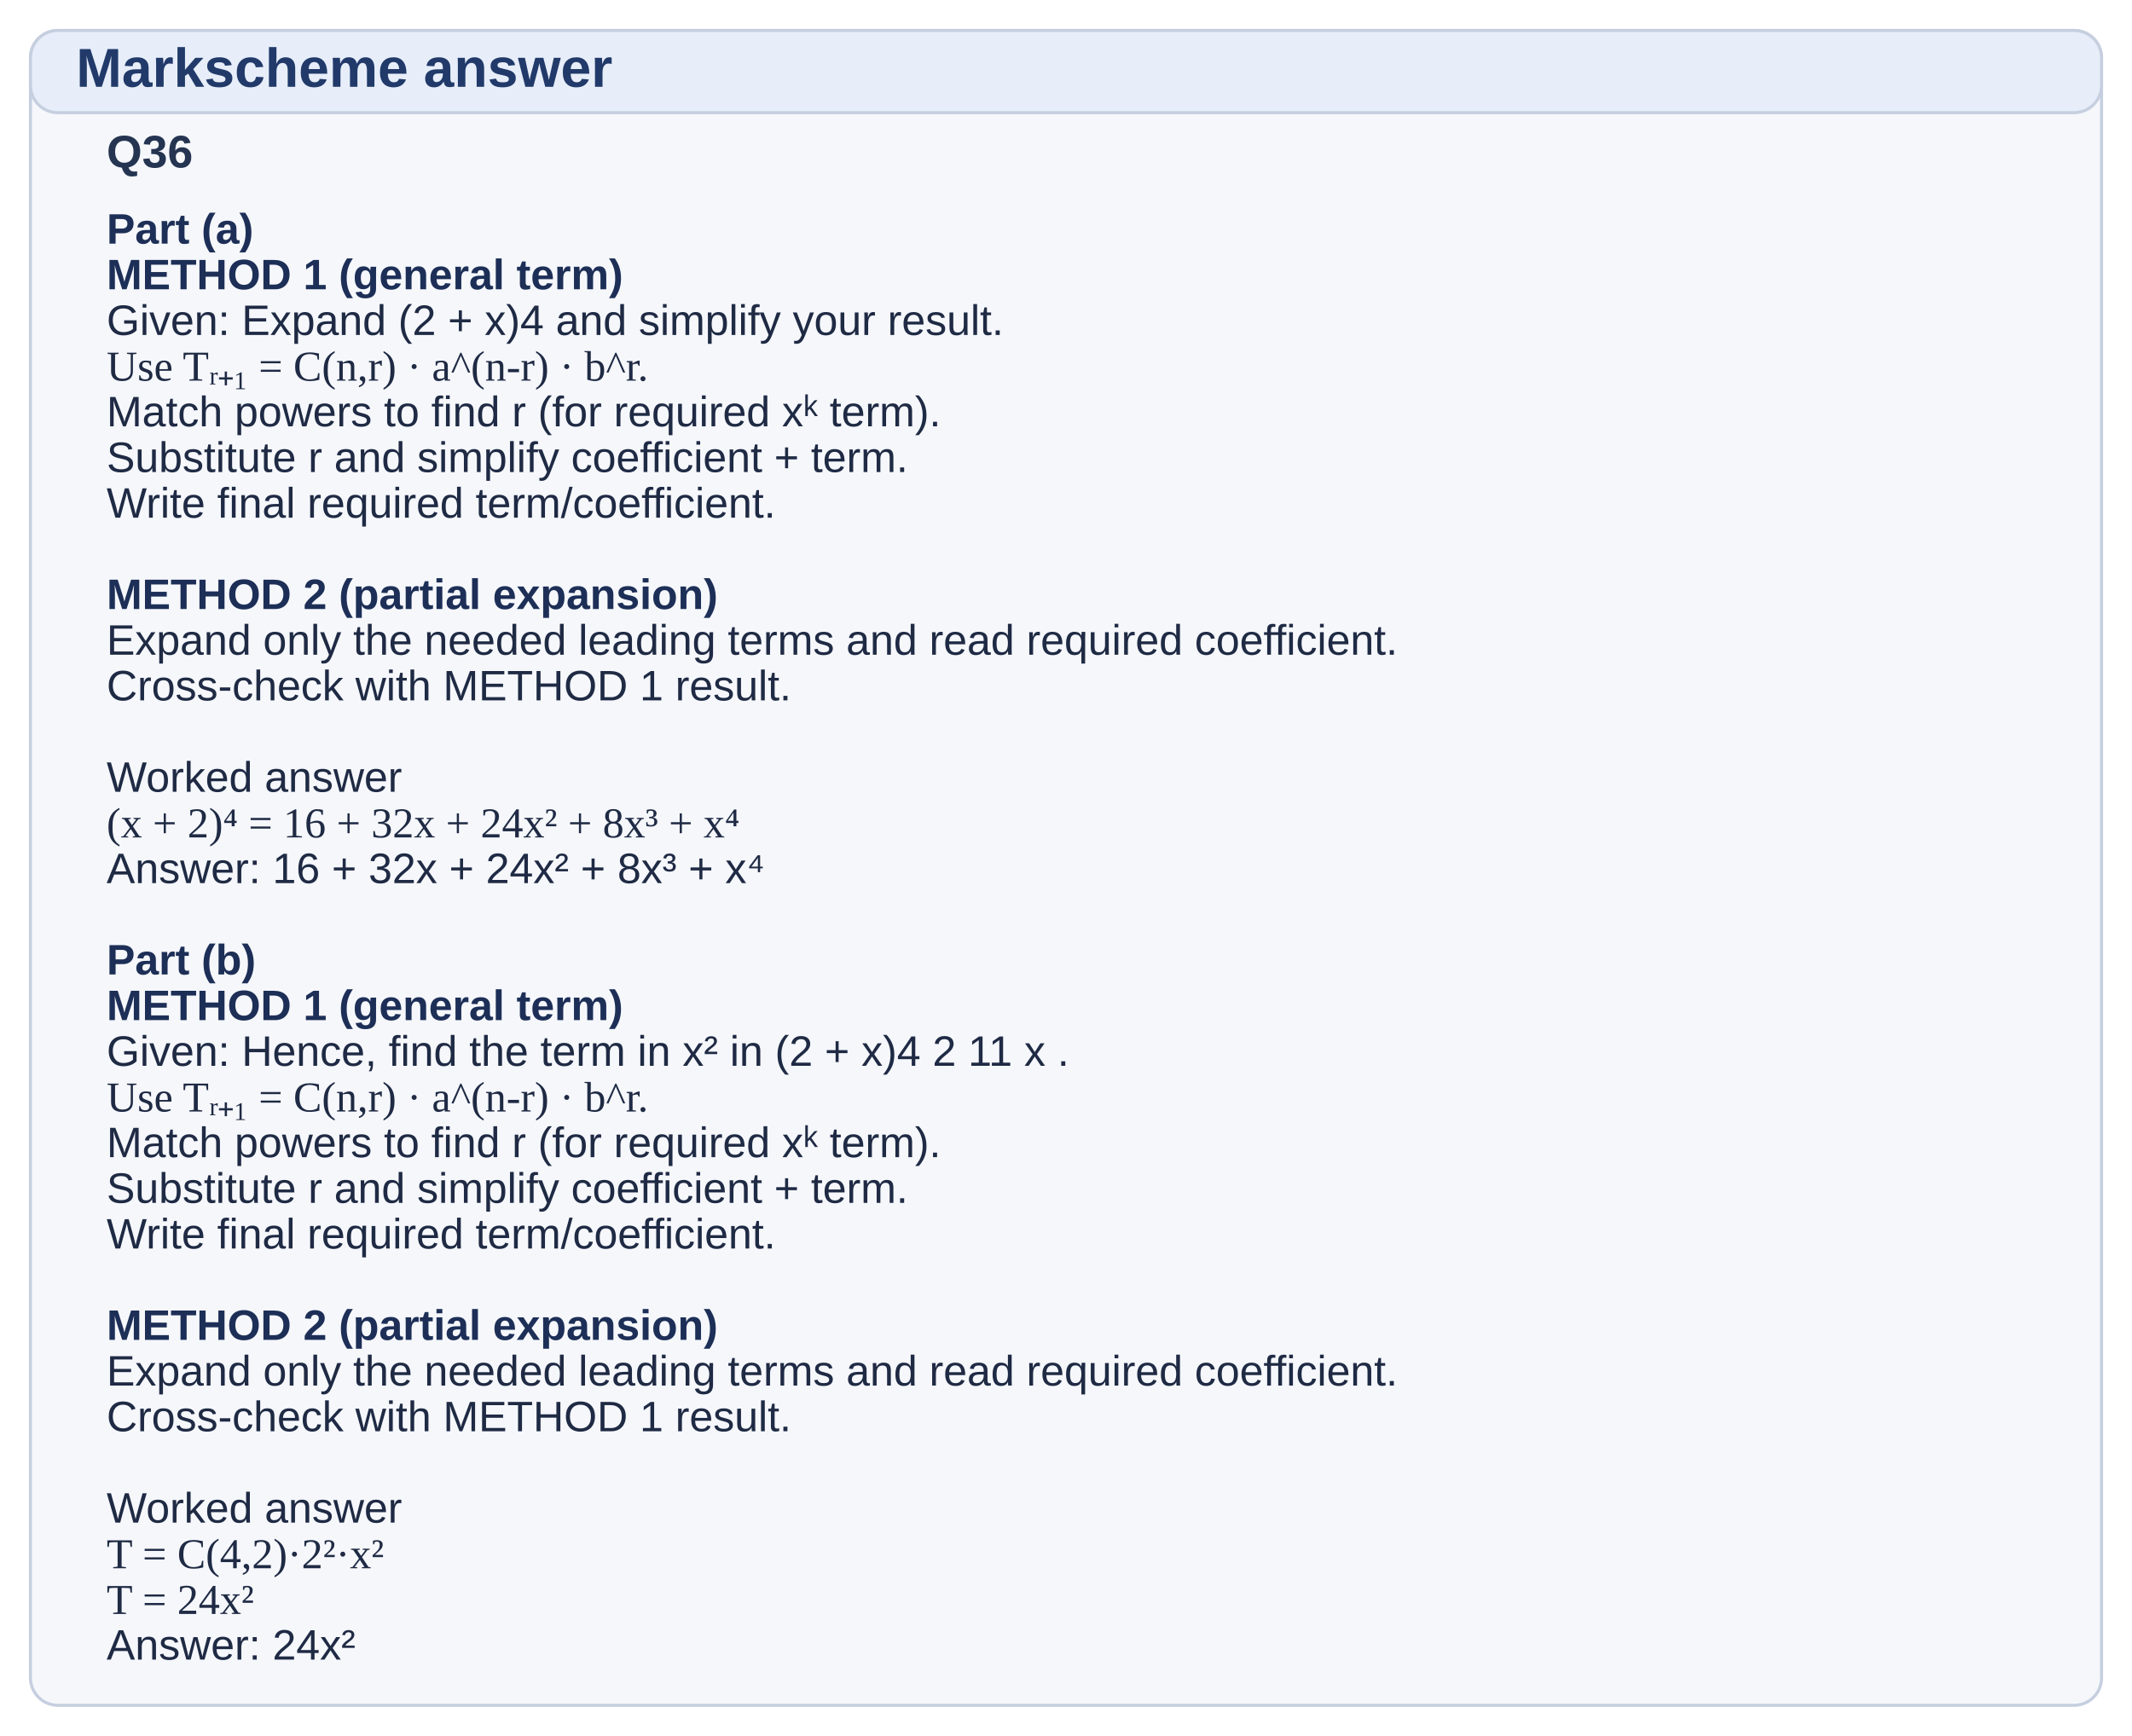
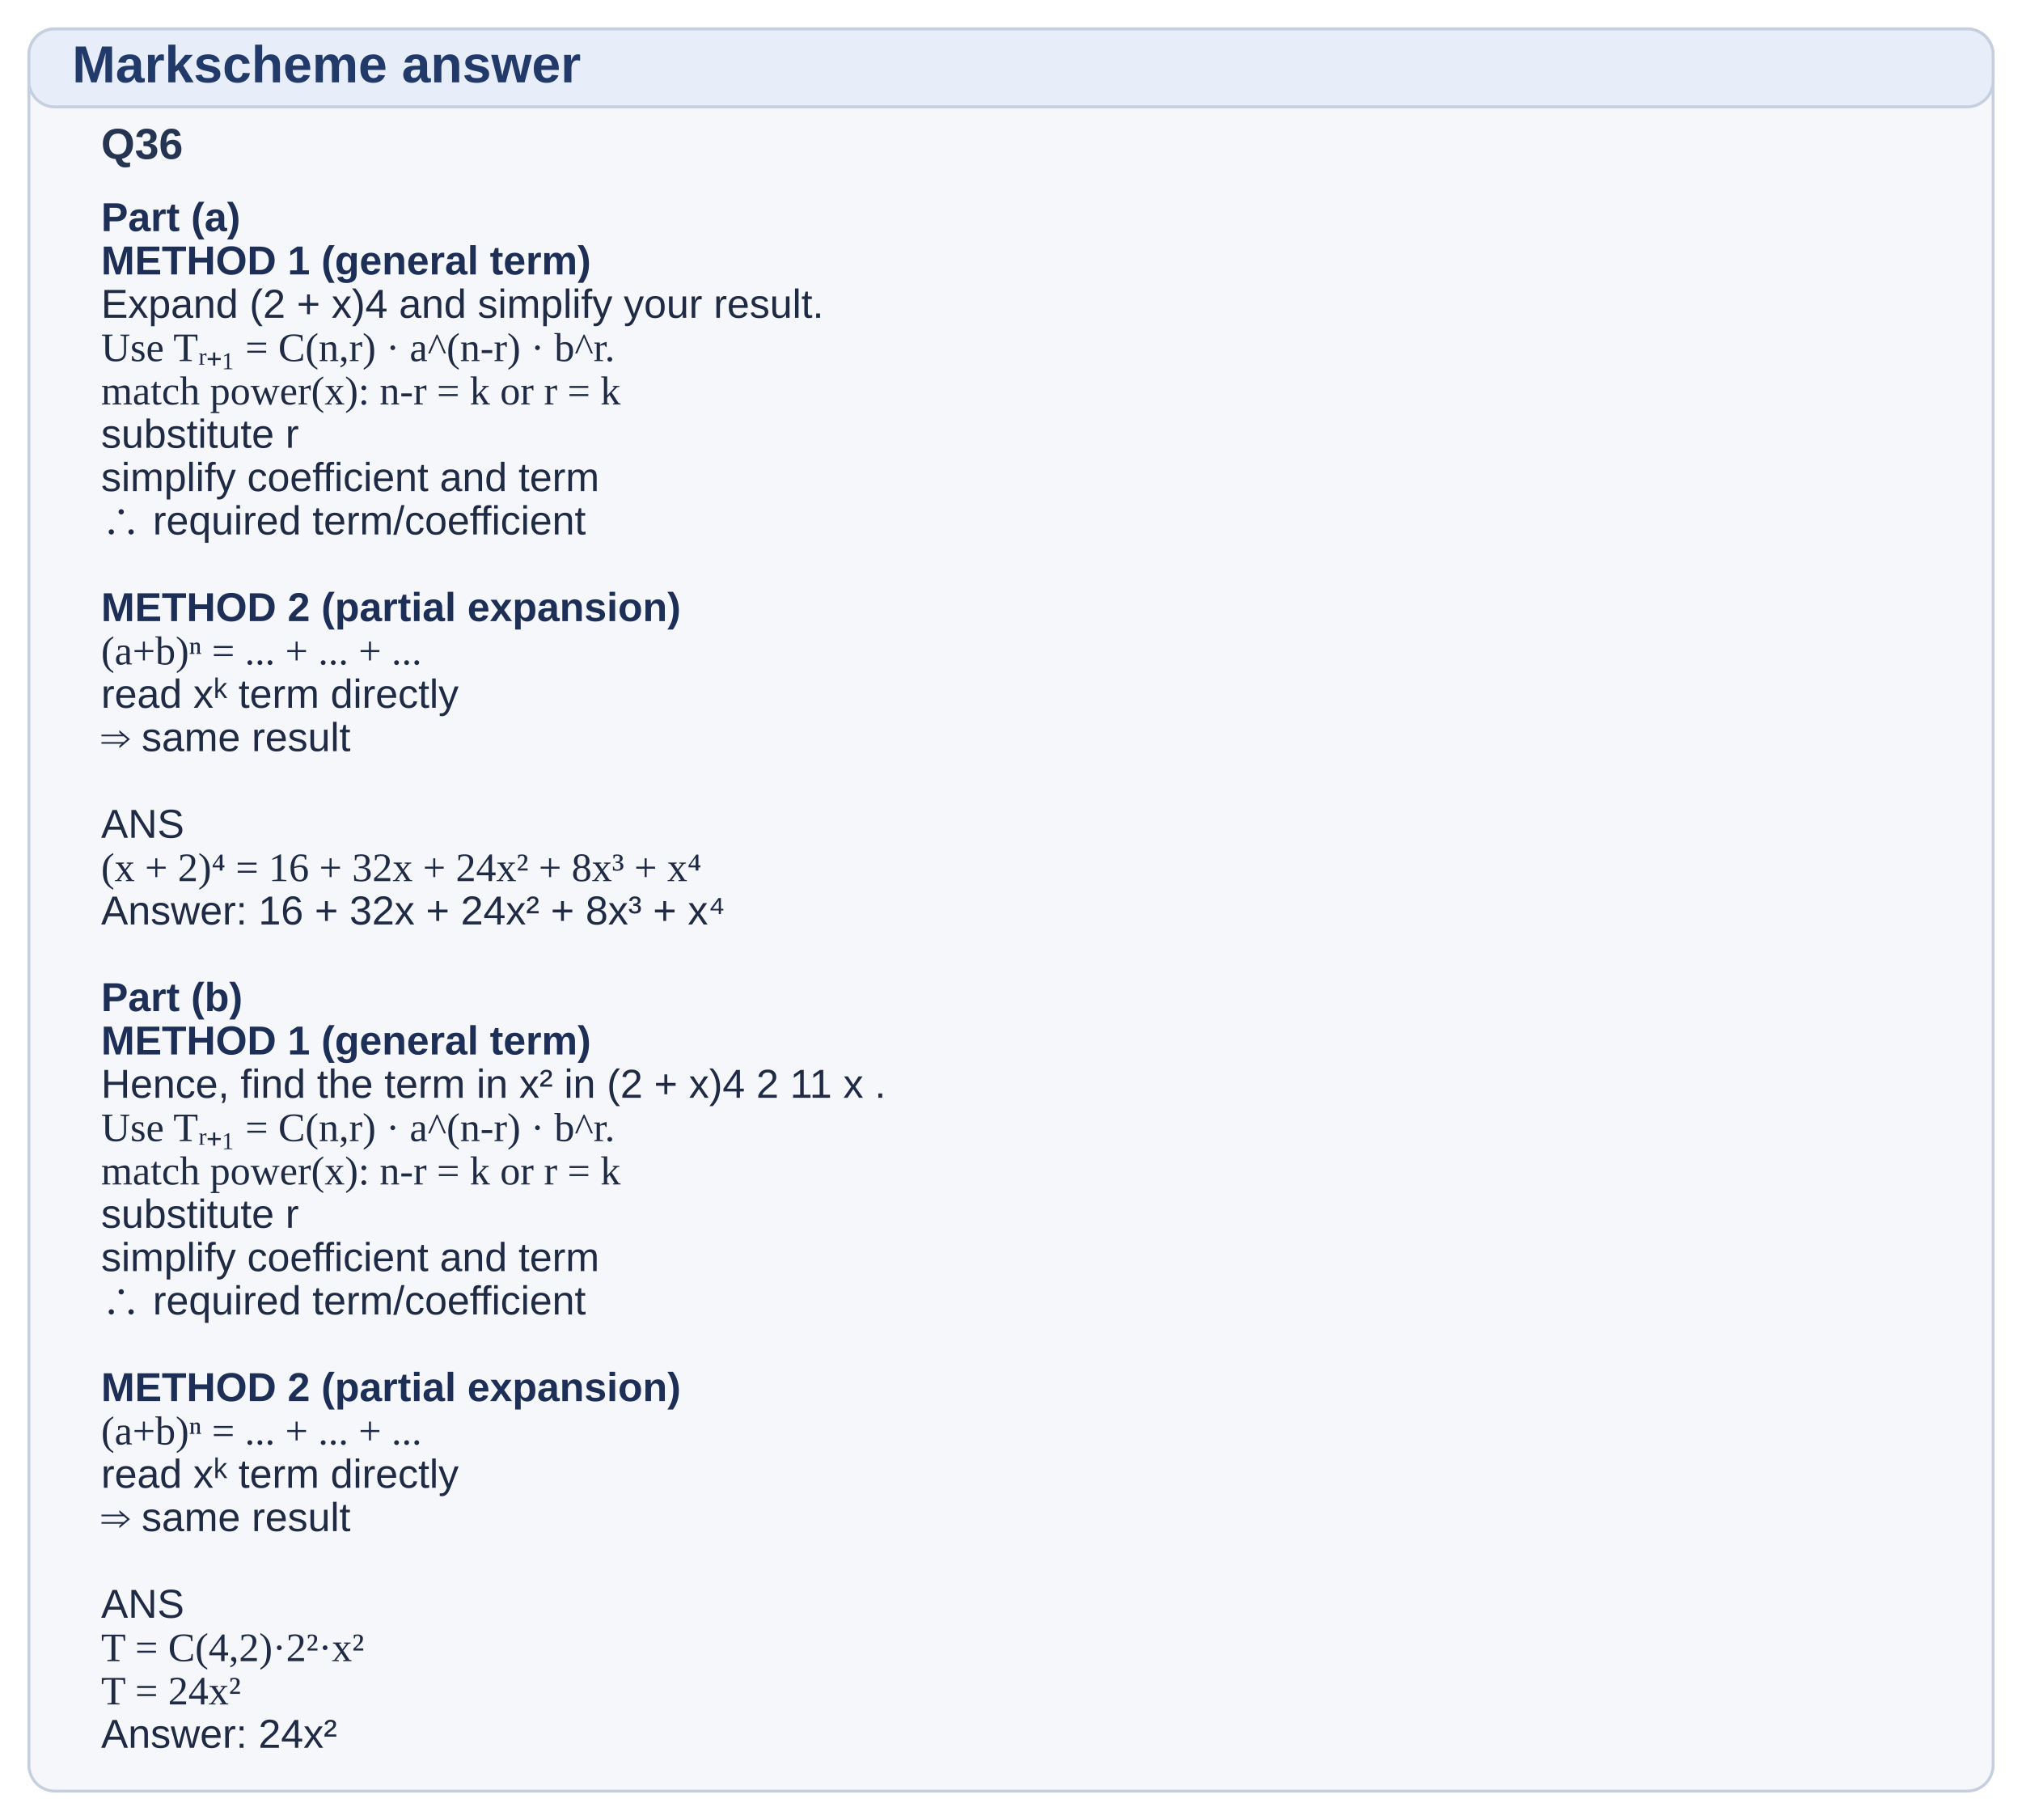
- <svg xmlns="http://www.w3.org/2000/svg" width="1400" height="1140" viewBox="0 0 1400 1140">
-   <rect x="20" y="20" width="1360" height="1100" rx="18" ry="18" fill="#f5f7fb" stroke="#c6cfdf" stroke-width="2" />
+ <svg xmlns="http://www.w3.org/2000/svg" width="1400" height="1260" viewBox="0 0 1400 1260">
+   <rect x="20" y="20" width="1360" height="1220" rx="18" ry="18" fill="#f5f7fb" stroke="#c6cfdf" stroke-width="2" />
  <rect x="20" y="20" width="1360" height="54" rx="18" ry="18" fill="#e7eef9" stroke="#c6cfdf" stroke-width="2" />
  <text x="50" y="57" font-family="Arial, Helvetica, sans-serif" font-size="36" font-weight="700" fill="#213a6a">Markscheme answer</text>
  <text x="70" y="110" font-family="Arial, Helvetica, sans-serif" font-size="30" font-weight="700" fill="#243451">Q36</text>
  <text x="70" y="160" font-family="Arial, Helvetica, sans-serif" font-size="28" font-weight="700" fill="#1d2f57">Part (a)</text>
  <text x="70" y="190" font-family="Arial, Helvetica, sans-serif" font-size="28" font-weight="700" fill="#1d2f57">METHOD 1 (general term)</text>
-   <text x="70" y="220" font-family="Arial, Helvetica, sans-serif" font-size="28" font-weight="500" fill="#1f2a44">Given: Expand (2 + x)4 and simplify your result.</text>
+   <text x="70" y="220" font-family="Arial, Helvetica, sans-serif" font-size="28" font-weight="500" fill="#1f2a44">Expand (2 + x)4 and simplify your result.</text>
  <text x="70" y="250" font-family="Cambria Math, STIX Two Math, Times New Roman, serif" font-size="28" font-weight="500" fill="#1f2a44">Use Tᵣ₊₁ = C(n,r) · a^(n-r) · b^r.</text>
-   <text x="70" y="280" font-family="Arial, Helvetica, sans-serif" font-size="28" font-weight="500" fill="#1f2a44">Match powers to find r (for required xᵏ term).</text>
-   <text x="70" y="310" font-family="Arial, Helvetica, sans-serif" font-size="28" font-weight="500" fill="#1f2a44">Substitute r and simplify coefficient + term.</text>
-   <text x="70" y="340" font-family="Arial, Helvetica, sans-serif" font-size="28" font-weight="500" fill="#1f2a44">Write final required term/coefficient.</text>
-   <text x="70" y="370" font-family="Arial, Helvetica, sans-serif" font-size="28" font-weight="500" fill="#1f2a44"> </text>
-   <text x="70" y="400" font-family="Arial, Helvetica, sans-serif" font-size="28" font-weight="700" fill="#1d2f57">METHOD 2 (partial expansion)</text>
-   <text x="70" y="430" font-family="Arial, Helvetica, sans-serif" font-size="28" font-weight="500" fill="#1f2a44">Expand only the needed leading terms and read required coefficient.</text>
-   <text x="70" y="460" font-family="Arial, Helvetica, sans-serif" font-size="28" font-weight="500" fill="#1f2a44">Cross-check with METHOD 1 result.</text>
-   <text x="70" y="490" font-family="Arial, Helvetica, sans-serif" font-size="28" font-weight="500" fill="#1f2a44"> </text>
-   <text x="70" y="520" font-family="Arial, Helvetica, sans-serif" font-size="28" font-weight="500" fill="#1f2a44">Worked answer</text>
-   <text x="70" y="550" font-family="Cambria Math, STIX Two Math, Times New Roman, serif" font-size="28" font-weight="500" fill="#1f2a44">(x + 2)⁴ = 16 + 32x + 24x² + 8x³ + x⁴</text>
-   <text x="70" y="580" font-family="Arial, Helvetica, sans-serif" font-size="28" font-weight="500" fill="#1f2a44">Answer: 16 + 32x + 24x² + 8x³ + x⁴</text>
-   <text x="70" y="610" font-family="Arial, Helvetica, sans-serif" font-size="28" font-weight="500" fill="#1f2a44"> </text>
-   <text x="70" y="640" font-family="Arial, Helvetica, sans-serif" font-size="28" font-weight="700" fill="#1d2f57">Part (b)</text>
-   <text x="70" y="670" font-family="Arial, Helvetica, sans-serif" font-size="28" font-weight="700" fill="#1d2f57">METHOD 1 (general term)</text>
-   <text x="70" y="700" font-family="Arial, Helvetica, sans-serif" font-size="28" font-weight="500" fill="#1f2a44">Given: Hence, find the term in x² in (2 + x)4 2 11 x .</text>
-   <text x="70" y="730" font-family="Cambria Math, STIX Two Math, Times New Roman, serif" font-size="28" font-weight="500" fill="#1f2a44">Use Tᵣ₊₁ = C(n,r) · a^(n-r) · b^r.</text>
-   <text x="70" y="760" font-family="Arial, Helvetica, sans-serif" font-size="28" font-weight="500" fill="#1f2a44">Match powers to find r (for required xᵏ term).</text>
-   <text x="70" y="790" font-family="Arial, Helvetica, sans-serif" font-size="28" font-weight="500" fill="#1f2a44">Substitute r and simplify coefficient + term.</text>
-   <text x="70" y="820" font-family="Arial, Helvetica, sans-serif" font-size="28" font-weight="500" fill="#1f2a44">Write final required term/coefficient.</text>
-   <text x="70" y="850" font-family="Arial, Helvetica, sans-serif" font-size="28" font-weight="500" fill="#1f2a44"> </text>
-   <text x="70" y="880" font-family="Arial, Helvetica, sans-serif" font-size="28" font-weight="700" fill="#1d2f57">METHOD 2 (partial expansion)</text>
-   <text x="70" y="910" font-family="Arial, Helvetica, sans-serif" font-size="28" font-weight="500" fill="#1f2a44">Expand only the needed leading terms and read required coefficient.</text>
-   <text x="70" y="940" font-family="Arial, Helvetica, sans-serif" font-size="28" font-weight="500" fill="#1f2a44">Cross-check with METHOD 1 result.</text>
-   <text x="70" y="970" font-family="Arial, Helvetica, sans-serif" font-size="28" font-weight="500" fill="#1f2a44"> </text>
-   <text x="70" y="1000" font-family="Arial, Helvetica, sans-serif" font-size="28" font-weight="500" fill="#1f2a44">Worked answer</text>
-   <text x="70" y="1030" font-family="Cambria Math, STIX Two Math, Times New Roman, serif" font-size="28" font-weight="500" fill="#1f2a44">T = C(4,2)·2²·x²</text>
-   <text x="70" y="1060" font-family="Cambria Math, STIX Two Math, Times New Roman, serif" font-size="28" font-weight="500" fill="#1f2a44">T = 24x²</text>
-   <text x="70" y="1090" font-family="Arial, Helvetica, sans-serif" font-size="28" font-weight="500" fill="#1f2a44">Answer: 24x²</text>
+   <text x="70" y="280" font-family="Cambria Math, STIX Two Math, Times New Roman, serif" font-size="28" font-weight="500" fill="#1f2a44">match power(x): n-r = k  or  r = k</text>
+   <text x="70" y="310" font-family="Arial, Helvetica, sans-serif" font-size="28" font-weight="500" fill="#1f2a44">substitute r</text>
+   <text x="70" y="340" font-family="Arial, Helvetica, sans-serif" font-size="28" font-weight="500" fill="#1f2a44">simplify coefficient and term</text>
+   <text x="70" y="370" font-family="Arial, Helvetica, sans-serif" font-size="28" font-weight="500" fill="#1f2a44">∴ required term/coefficient</text>
+   <text x="70" y="400" font-family="Arial, Helvetica, sans-serif" font-size="28" font-weight="500" fill="#1f2a44"> </text>
+   <text x="70" y="430" font-family="Arial, Helvetica, sans-serif" font-size="28" font-weight="700" fill="#1d2f57">METHOD 2 (partial expansion)</text>
+   <text x="70" y="460" font-family="Cambria Math, STIX Two Math, Times New Roman, serif" font-size="28" font-weight="500" fill="#1f2a44">(a+b)ⁿ = ... + ... + ...</text>
+   <text x="70" y="490" font-family="Arial, Helvetica, sans-serif" font-size="28" font-weight="500" fill="#1f2a44">read xᵏ term directly</text>
+   <text x="70" y="520" font-family="Arial, Helvetica, sans-serif" font-size="28" font-weight="500" fill="#1f2a44">⇒ same result</text>
+   <text x="70" y="550" font-family="Arial, Helvetica, sans-serif" font-size="28" font-weight="500" fill="#1f2a44"> </text>
+   <text x="70" y="580" font-family="Arial, Helvetica, sans-serif" font-size="28" font-weight="500" fill="#1f2a44">ANS</text>
+   <text x="70" y="610" font-family="Cambria Math, STIX Two Math, Times New Roman, serif" font-size="28" font-weight="500" fill="#1f2a44">(x + 2)⁴ = 16 + 32x + 24x² + 8x³ + x⁴</text>
+   <text x="70" y="640" font-family="Arial, Helvetica, sans-serif" font-size="28" font-weight="500" fill="#1f2a44">Answer: 16 + 32x + 24x² + 8x³ + x⁴</text>
+   <text x="70" y="670" font-family="Arial, Helvetica, sans-serif" font-size="28" font-weight="500" fill="#1f2a44"> </text>
+   <text x="70" y="700" font-family="Arial, Helvetica, sans-serif" font-size="28" font-weight="700" fill="#1d2f57">Part (b)</text>
+   <text x="70" y="730" font-family="Arial, Helvetica, sans-serif" font-size="28" font-weight="700" fill="#1d2f57">METHOD 1 (general term)</text>
+   <text x="70" y="760" font-family="Arial, Helvetica, sans-serif" font-size="28" font-weight="500" fill="#1f2a44">Hence, find the term in x² in (2 + x)4 2 11 x .</text>
+   <text x="70" y="790" font-family="Cambria Math, STIX Two Math, Times New Roman, serif" font-size="28" font-weight="500" fill="#1f2a44">Use Tᵣ₊₁ = C(n,r) · a^(n-r) · b^r.</text>
+   <text x="70" y="820" font-family="Cambria Math, STIX Two Math, Times New Roman, serif" font-size="28" font-weight="500" fill="#1f2a44">match power(x): n-r = k  or  r = k</text>
+   <text x="70" y="850" font-family="Arial, Helvetica, sans-serif" font-size="28" font-weight="500" fill="#1f2a44">substitute r</text>
+   <text x="70" y="880" font-family="Arial, Helvetica, sans-serif" font-size="28" font-weight="500" fill="#1f2a44">simplify coefficient and term</text>
+   <text x="70" y="910" font-family="Arial, Helvetica, sans-serif" font-size="28" font-weight="500" fill="#1f2a44">∴ required term/coefficient</text>
+   <text x="70" y="940" font-family="Arial, Helvetica, sans-serif" font-size="28" font-weight="500" fill="#1f2a44"> </text>
+   <text x="70" y="970" font-family="Arial, Helvetica, sans-serif" font-size="28" font-weight="700" fill="#1d2f57">METHOD 2 (partial expansion)</text>
+   <text x="70" y="1000" font-family="Cambria Math, STIX Two Math, Times New Roman, serif" font-size="28" font-weight="500" fill="#1f2a44">(a+b)ⁿ = ... + ... + ...</text>
+   <text x="70" y="1030" font-family="Arial, Helvetica, sans-serif" font-size="28" font-weight="500" fill="#1f2a44">read xᵏ term directly</text>
+   <text x="70" y="1060" font-family="Arial, Helvetica, sans-serif" font-size="28" font-weight="500" fill="#1f2a44">⇒ same result</text>
+   <text x="70" y="1090" font-family="Arial, Helvetica, sans-serif" font-size="28" font-weight="500" fill="#1f2a44"> </text>
+   <text x="70" y="1120" font-family="Arial, Helvetica, sans-serif" font-size="28" font-weight="500" fill="#1f2a44">ANS</text>
+   <text x="70" y="1150" font-family="Cambria Math, STIX Two Math, Times New Roman, serif" font-size="28" font-weight="500" fill="#1f2a44">T = C(4,2)·2²·x²</text>
+   <text x="70" y="1180" font-family="Cambria Math, STIX Two Math, Times New Roman, serif" font-size="28" font-weight="500" fill="#1f2a44">T = 24x²</text>
+   <text x="70" y="1210" font-family="Arial, Helvetica, sans-serif" font-size="28" font-weight="500" fill="#1f2a44">Answer: 24x²</text>
</svg>
